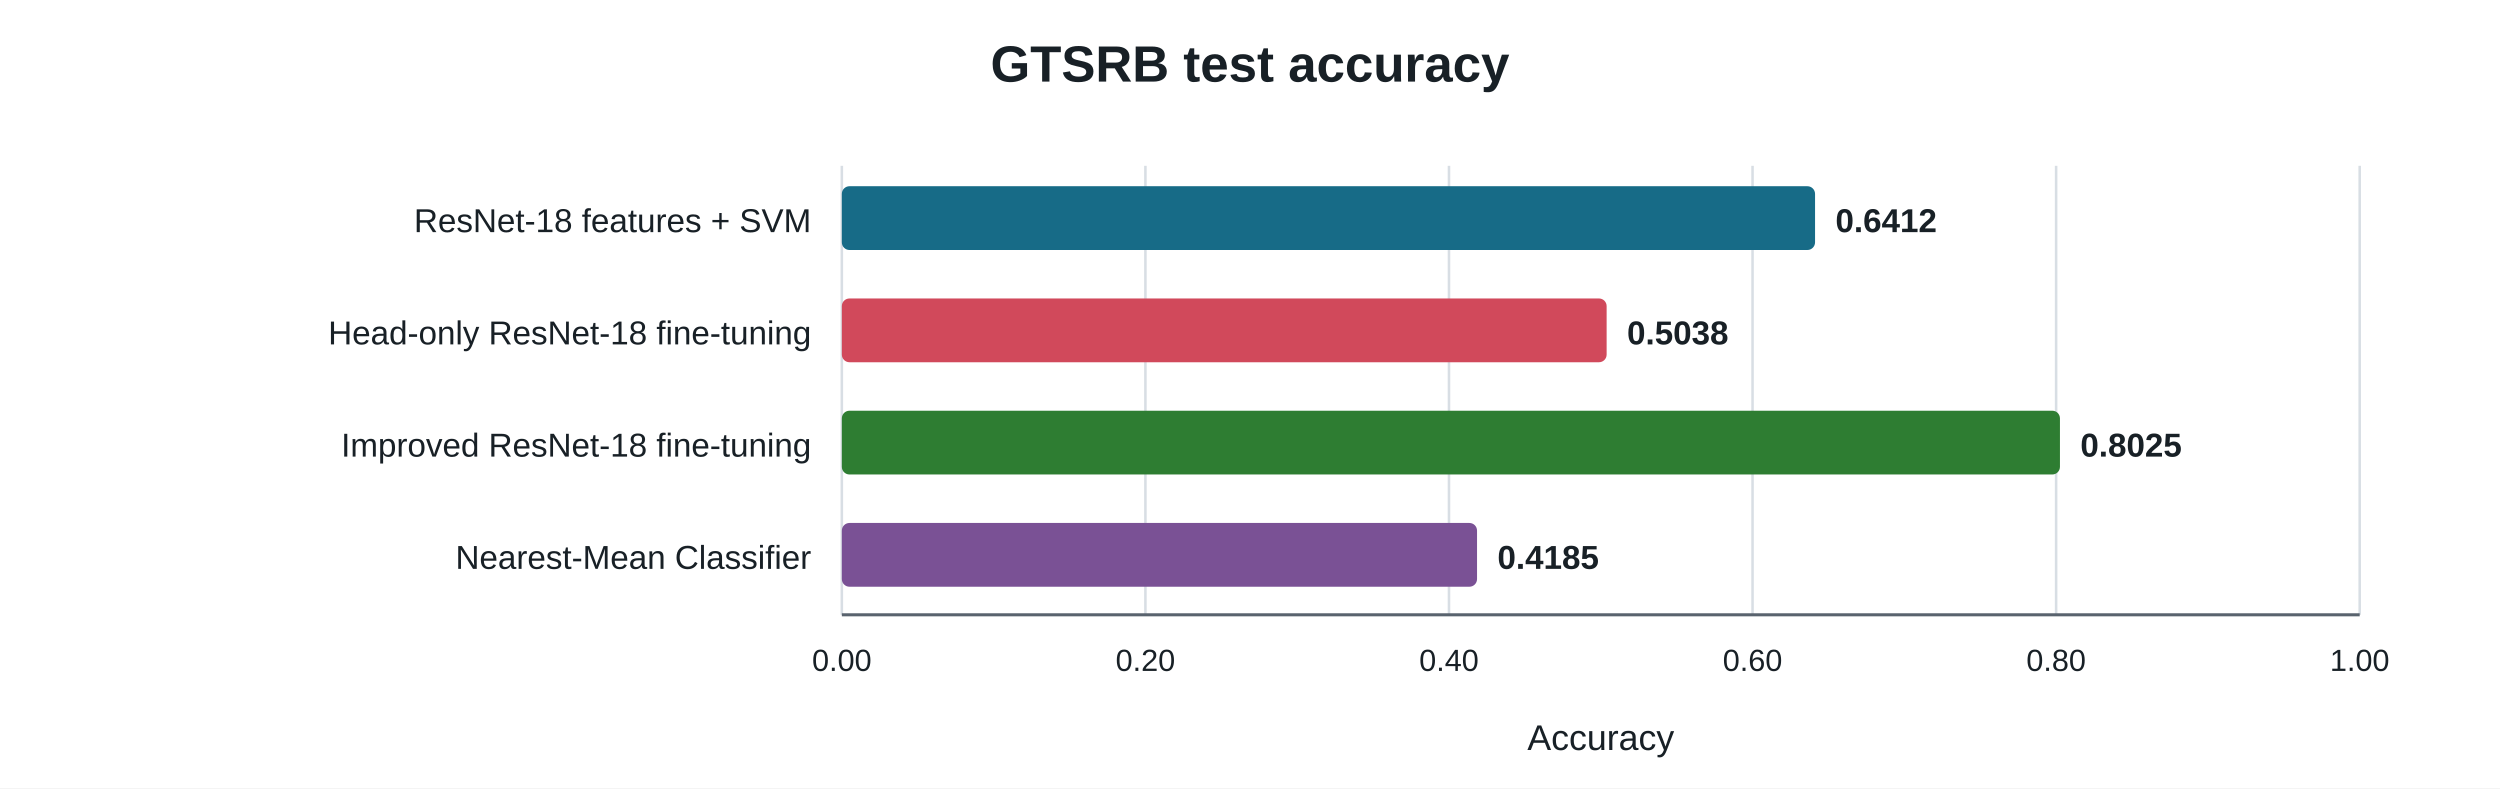
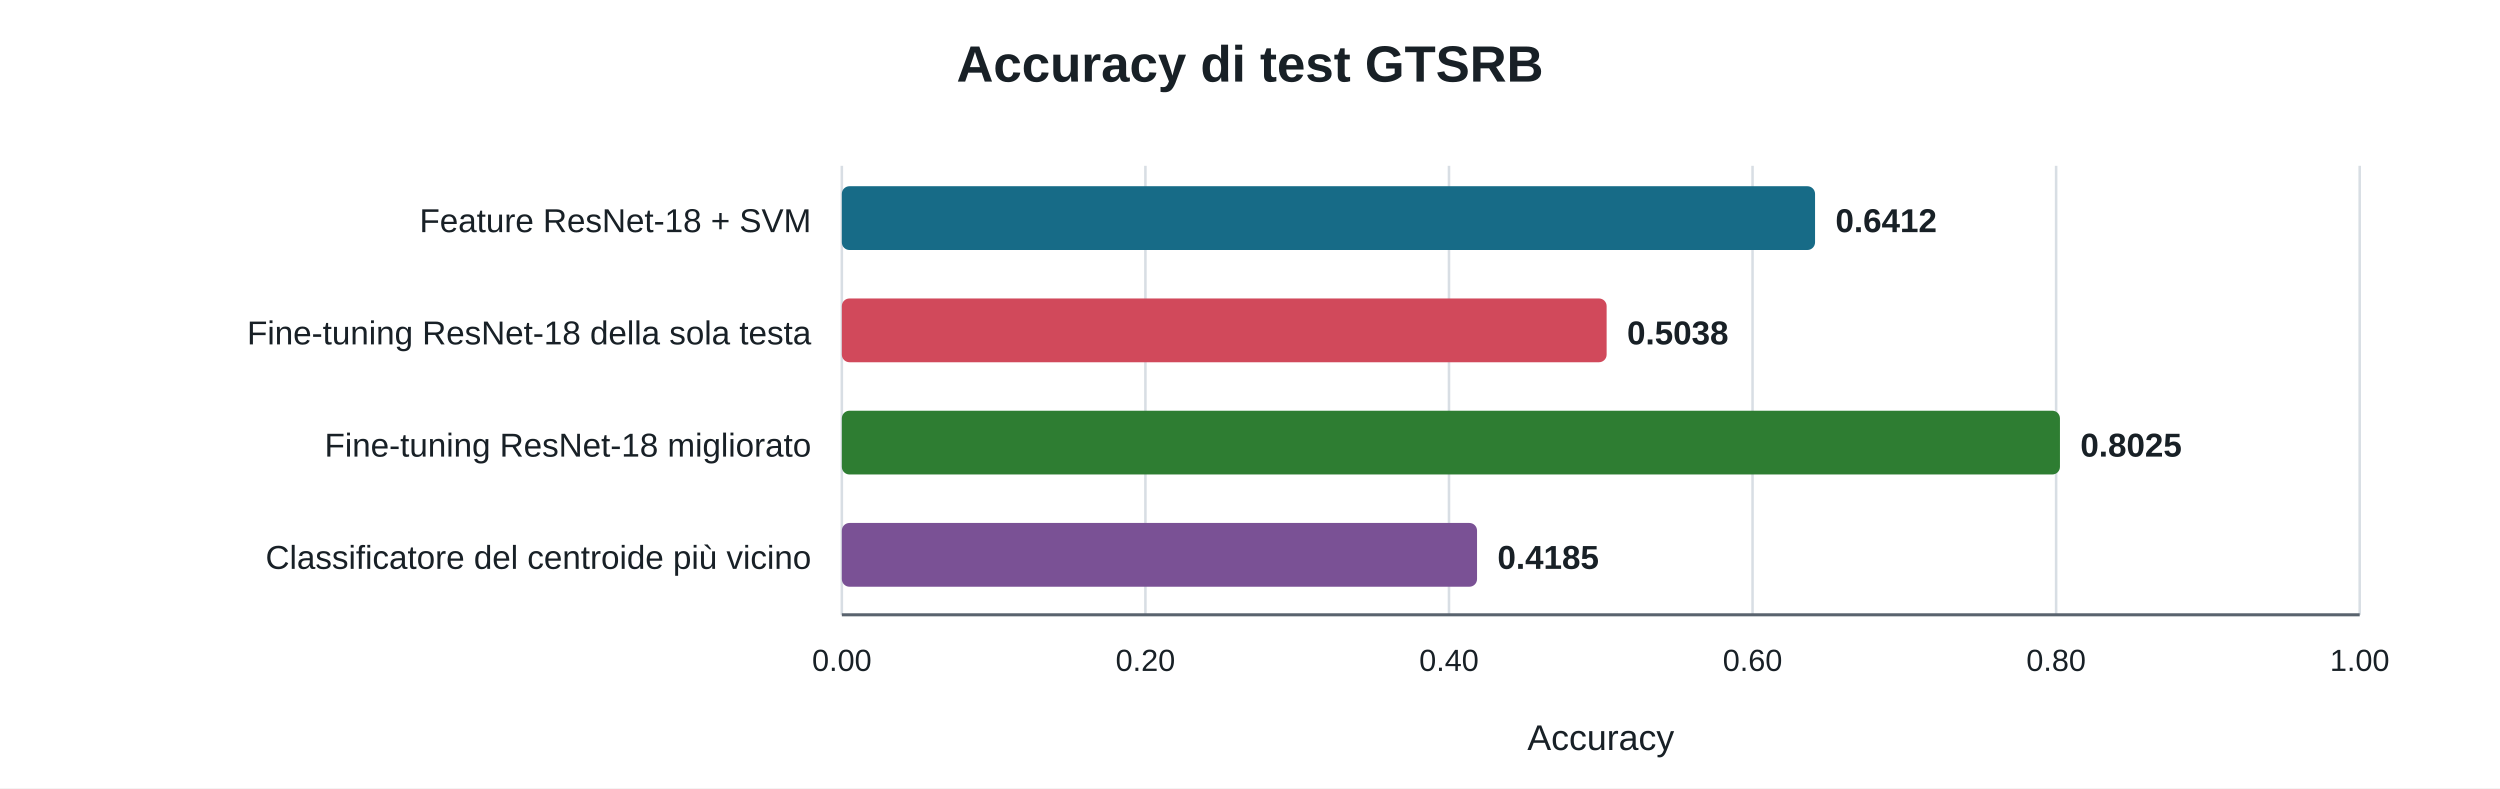
<svg xmlns="http://www.w3.org/2000/svg" width="980" height="309" viewBox="0 0 980 309" role="img" aria-labelledby="title desc">
  <rect width="100%" height="100%" fill="#ffffff" />
  <style>text{font-family:Arial,sans-serif;fill:#182026;letter-spacing:0} .grid{stroke:#d8dee4;stroke-width:1} .axis{stroke:#59636e;stroke-width:1.2}</style>
-   <text x="490.0" y="32" text-anchor="middle" font-size="20" font-weight="700">GTSRB test accuracy</text>
+   <text x="490.0" y="32" text-anchor="middle" font-size="20" font-weight="700">Accuracy di test GTSRB</text>
  <line class="grid" x1="330.0" y1="65" x2="330.0" y2="241" />
  <text x="330.0" y="263" text-anchor="middle" font-size="12">0.00</text>
  <line class="grid" x1="449.0" y1="65" x2="449.0" y2="241" />
  <text x="449.0" y="263" text-anchor="middle" font-size="12">0.20</text>
  <line class="grid" x1="568.0" y1="65" x2="568.0" y2="241" />
  <text x="568.0" y="263" text-anchor="middle" font-size="12">0.40</text>
  <line class="grid" x1="687.0" y1="65" x2="687.0" y2="241" />
  <text x="687.0" y="263" text-anchor="middle" font-size="12">0.60</text>
  <line class="grid" x1="806.0" y1="65" x2="806.0" y2="241" />
  <text x="806.0" y="263" text-anchor="middle" font-size="12">0.80</text>
  <line class="grid" x1="925.0" y1="65" x2="925.0" y2="241" />
  <text x="925.0" y="263" text-anchor="middle" font-size="12">1.00</text>
-   <text x="318" y="91" text-anchor="end" font-size="13">ResNet-18 features + SVM</text>
+   <text x="318" y="91" text-anchor="end" font-size="13">Feature ResNet-18 + SVM</text>
  <rect x="330" y="73" width="381.5" height="25" rx="3" fill="#176B87" />
  <text x="719.5" y="91" font-size="13" font-weight="700">0.6412</text>
-   <text x="318" y="135" text-anchor="end" font-size="13">Head-only ResNet-18 fine-tuning</text>
+   <text x="318" y="135" text-anchor="end" font-size="13">Fine-tuning ResNet-18 della sola testa</text>
  <rect x="330" y="117" width="299.8" height="25" rx="3" fill="#D1495B" />
  <text x="637.8" y="135" font-size="13" font-weight="700">0.5038</text>
-   <text x="318" y="179" text-anchor="end" font-size="13">Improved ResNet-18 fine-tuning</text>
+   <text x="318" y="179" text-anchor="end" font-size="13">Fine-tuning ResNet-18 migliorato</text>
  <rect x="330" y="161" width="477.5" height="25" rx="3" fill="#2E7D32" />
  <text x="815.5" y="179" font-size="13" font-weight="700">0.8025</text>
-   <text x="318" y="223" text-anchor="end" font-size="13">Nearest-Mean Classifier</text>
+   <text x="318" y="223" text-anchor="end" font-size="13">Classificatore del centroide più vicino</text>
  <rect x="330" y="205" width="249.0" height="25" rx="3" fill="#7A5195" />
  <text x="587.0" y="223" font-size="13" font-weight="700">0.4185</text>
  <line class="axis" x1="330" y1="241" x2="925" y2="241" />
  <text x="627.5" y="294" text-anchor="middle" font-size="14">Accuracy</text>
</svg>
